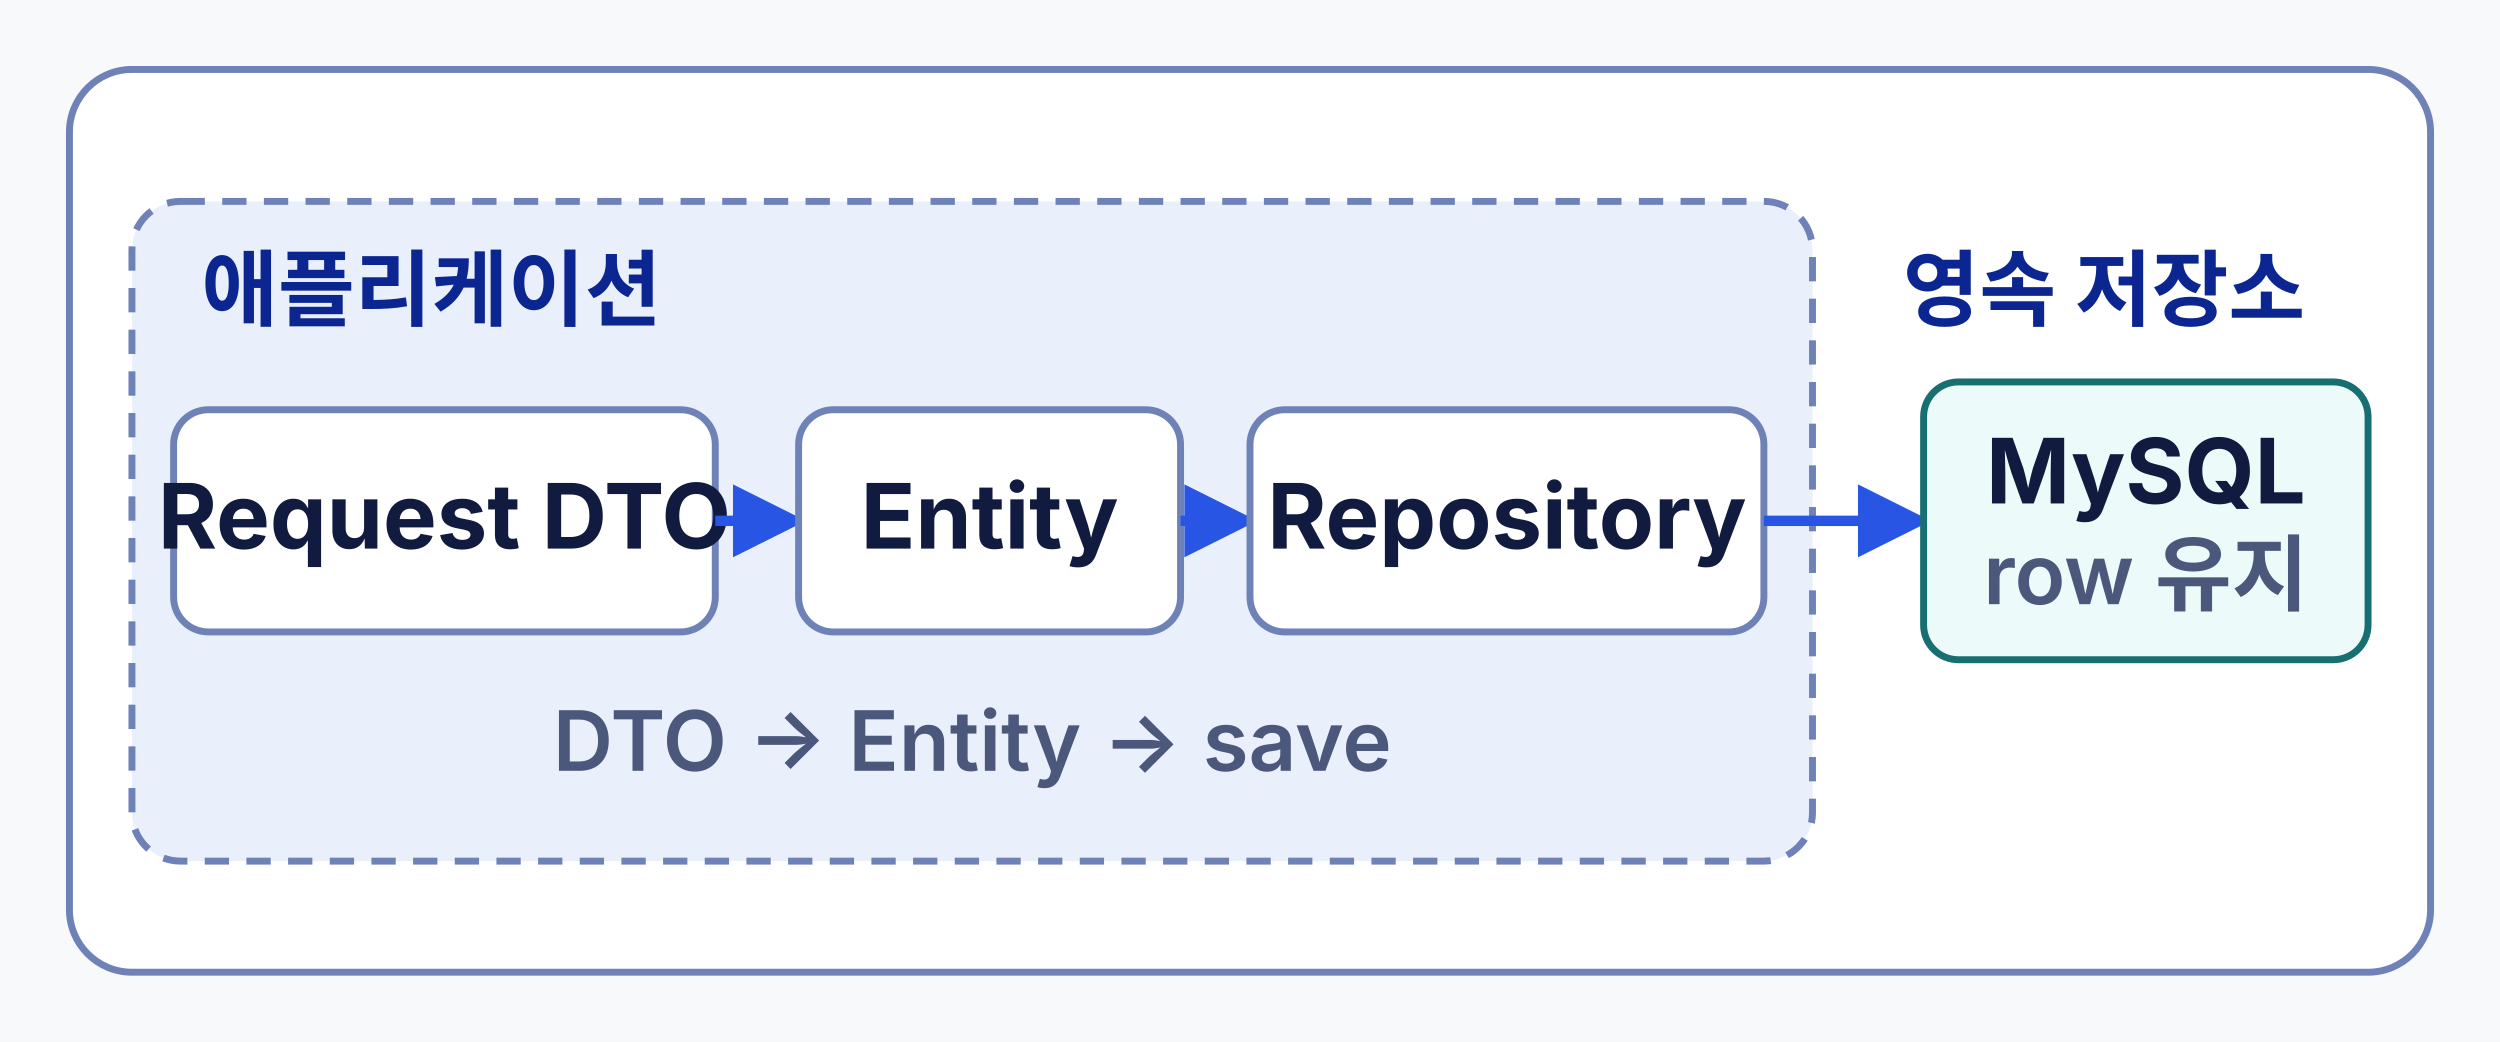
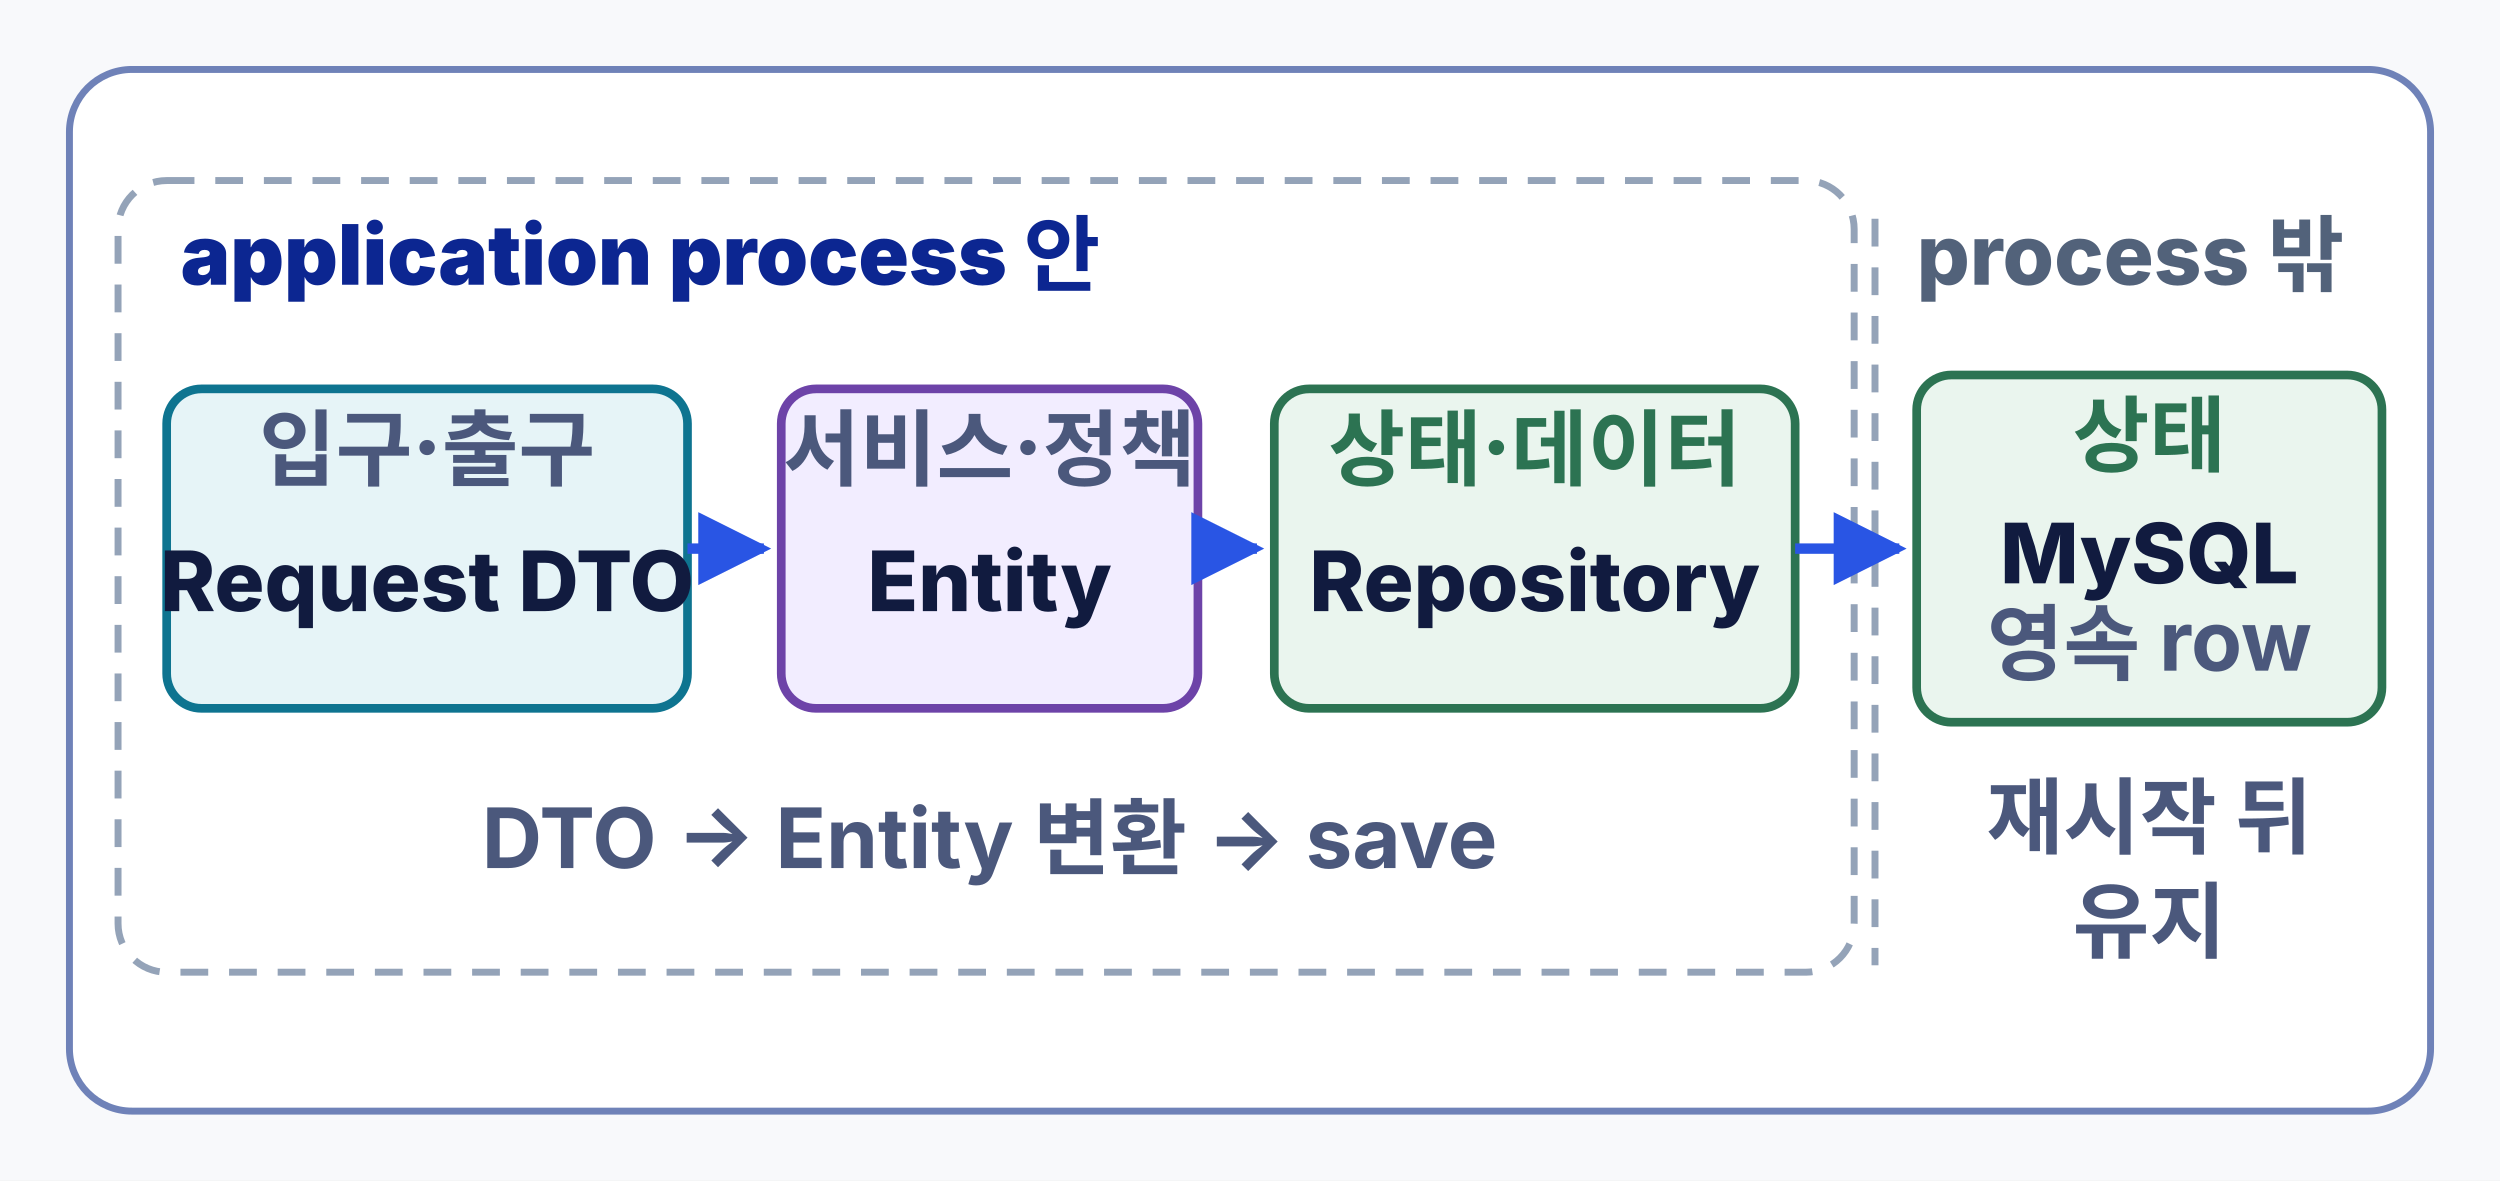
- <svg xmlns="http://www.w3.org/2000/svg" viewBox="0 0 720 300" role="img" aria-labelledby="seq02-title seq02-desc">
+ <svg xmlns="http://www.w3.org/2000/svg" viewBox="0 0 720 340" role="img" aria-labelledby="seq02-title seq02-desc">
  <defs>
    <marker id="arrow" viewBox="0 0 10 10" refX="9" refY="5" markerWidth="7" markerHeight="7" orient="auto-start-reverse">
      <path d="M0 0 10 5 0 10z" fill="#2955E4" />
    </marker>
-     <marker id="arrow-teal" viewBox="0 0 10 10" refX="9" refY="5" markerWidth="7" markerHeight="7" orient="auto-start-reverse">
-       <path d="M0 0 10 5 0 10z" fill="#176F72" />
-     </marker>
-     <style>.frame{fill:#fff;stroke:#6f82b8;stroke-width:2}.node{fill:#fff;stroke:#6f82b8;stroke-width:2}.soft{fill:#ecfbfa;stroke:#176f72;stroke-width:2}.warning{fill:#eef4ff;stroke:#2955e4;stroke-width:2}.boundary{fill:#eaf0fb;stroke:#6f82b8;stroke-width:2;stroke-dasharray:7 5}.boundary-strong{fill:#ecfbfa;stroke:#176f72;stroke-width:3}.arrow{fill:none;stroke:#2955e4;stroke-width:3;marker-end:url(#arrow)}.return{fill:none;stroke:#176f72;stroke-width:3;marker-end:url(#arrow-teal)}.stop{fill:none;stroke:#2955e4;stroke-width:2;stroke-dasharray:6 4}.divider{stroke:#c9d6f3;stroke-width:2}.title{fill:#111b3f;font:700 26px system-ui,-apple-system,sans-serif;text-anchor:middle}.copy{fill:#4b587c;font:600 24px system-ui,-apple-system,sans-serif;text-anchor:middle}.label{fill:#0c2691;font:800 24px system-ui,-apple-system,sans-serif}.teal{fill:#176f72}</style>
+     <style>
+       text{font-family:system-ui,-apple-system,BlinkMacSystemFont,sans-serif;fill:#111B3F}
+       .frame{fill:#FFFFFF;stroke:#6F82B8;stroke-width:2}
+       .process{fill:#FFFFFF;stroke:#94A3B8;stroke-width:2;stroke-dasharray:8 6}
+       .node{stroke-width:2.5}
+       .layer-outside{fill:#F1F5F9;stroke:#5B677A}
+       .layer-interface{fill:#E6F4F7;stroke:#0E7490}
+       .layer-application{fill:#F2EDFF;stroke:#6D43A8}
+       .layer-resource{fill:#EAF5EE;stroke:#2C7352}
+       .layer-integration{fill:#FFF4D6;stroke:#926000}
+       .layer-runtime{fill:#EEF2F7;stroke:#52627A}
+       [data-layer="outside"] .layer{fill:#5B677A}
+       [data-layer="resource"] .layer{fill:#2C7352}
+       .flow{fill:none;stroke:#2955E4;stroke-width:3;marker-end:url(#arrow)}
+       .group{font-size:24px;font-weight:850;fill:#0C2691}
+       .boundary-label{font-size:24px;font-weight:800;fill:#52627A}
+       .layer{font-size:24px;font-weight:800;fill:#4B587C;text-anchor:middle}
+       .name{font-size:24px;font-weight:800;text-anchor:middle}
+       .body{font-size:24px;font-weight:650;fill:#4B587C;text-anchor:middle}
+     </style>
  </defs>
-   <rect width="720" height="300" fill="#F8F9FB" />
-   <rect x="20" y="20" width="680" height="260" rx="18" class="frame" />
-   <rect x="38" y="58" width="484" height="190" rx="14" class="boundary" />
-   <text x="58" y="92" class="label">애플리케이션</text>
-   <rect x="50" y="118" width="156" height="64" rx="10" class="node" />
-   <text x="128" y="158" class="title">Request DTO</text>
-   <path d="M206 150h24" class="arrow" />
-   <rect x="230" y="118" width="110" height="64" rx="10" class="node" />
-   <text x="285" y="158" class="title">Entity</text>
-   <path d="M340 150h20" class="arrow" />
-   <rect x="360" y="118" width="148" height="64" rx="10" class="node" />
-   <text x="434" y="158" class="title">Repository</text>
-   <path d="M508 150h46" class="arrow" />
-   <text x="548" y="92" class="label">영속 저장소</text>
-   <rect x="554" y="110" width="128" height="80" rx="10" class="soft" />
-   <text x="618" y="145" class="title">MySQL</text>
-   <text x="618" y="174" class="copy">row 유지</text>
-   <text x="280" y="222" class="copy">DTO → Entity → save</text>
+   <rect width="720" height="340" fill="#F8F9FB" />
+   <rect x="20" y="20" width="680" height="300" rx="18" class="frame" />
+   <g data-semantic="boundary">
+     <rect x="34" y="52" width="500" height="228" rx="14" class="process" />
+     <text x="52" y="82" class="group">application process 안</text>
+   </g>
+   <line x1="540" y1="63" x2="540" y2="278" stroke="#94A3B8" stroke-width="2" stroke-dasharray="8 6" />
+   <text x="552" y="82" class="boundary-label">process 밖</text>
+   <g data-layer="interface">
+     <rect x="48" y="112" width="150" height="92" rx="10" class="node layer-interface" />
+     <text x="123" y="138" class="layer">입구·출구</text>
+     <text x="123" y="176" class="name">Request DTO</text>
+   </g>
+   <path d="M198 158h22" class="flow" />
+   <g data-layer="application">
+     <rect x="225" y="112" width="120" height="92" rx="10" class="node layer-application" />
+     <text x="285" y="138" class="layer">서비스·정책</text>
+     <text x="285" y="176" class="name">Entity</text>
+   </g>
+   <path d="M345 158h17" class="flow" />
+   <g data-layer="resource">
+     <rect x="367" y="112" width="150" height="92" rx="10" class="node layer-resource" />
+     <text x="442" y="138" class="layer">상태·데이터</text>
+     <text x="442" y="176" class="name">Repository</text>
+   </g>
+   <path d="M517 158h30" class="flow" />
+   <g data-layer="resource">
+     <rect x="552" y="108" width="134" height="100" rx="10" class="node layer-resource" />
+     <text x="619" y="134" class="layer">상태</text>
+     <text x="619" y="168" class="name">MySQL</text>
+     <text x="619" y="194" class="body">영속 row</text>
+   </g>
+   <text x="285" y="250" class="body">DTO → Entity 변환 → save</text>
+   <text x="619" y="244" class="body">재시작 뒤</text>
+   <text x="619" y="274" class="body">유지</text>
</svg>
